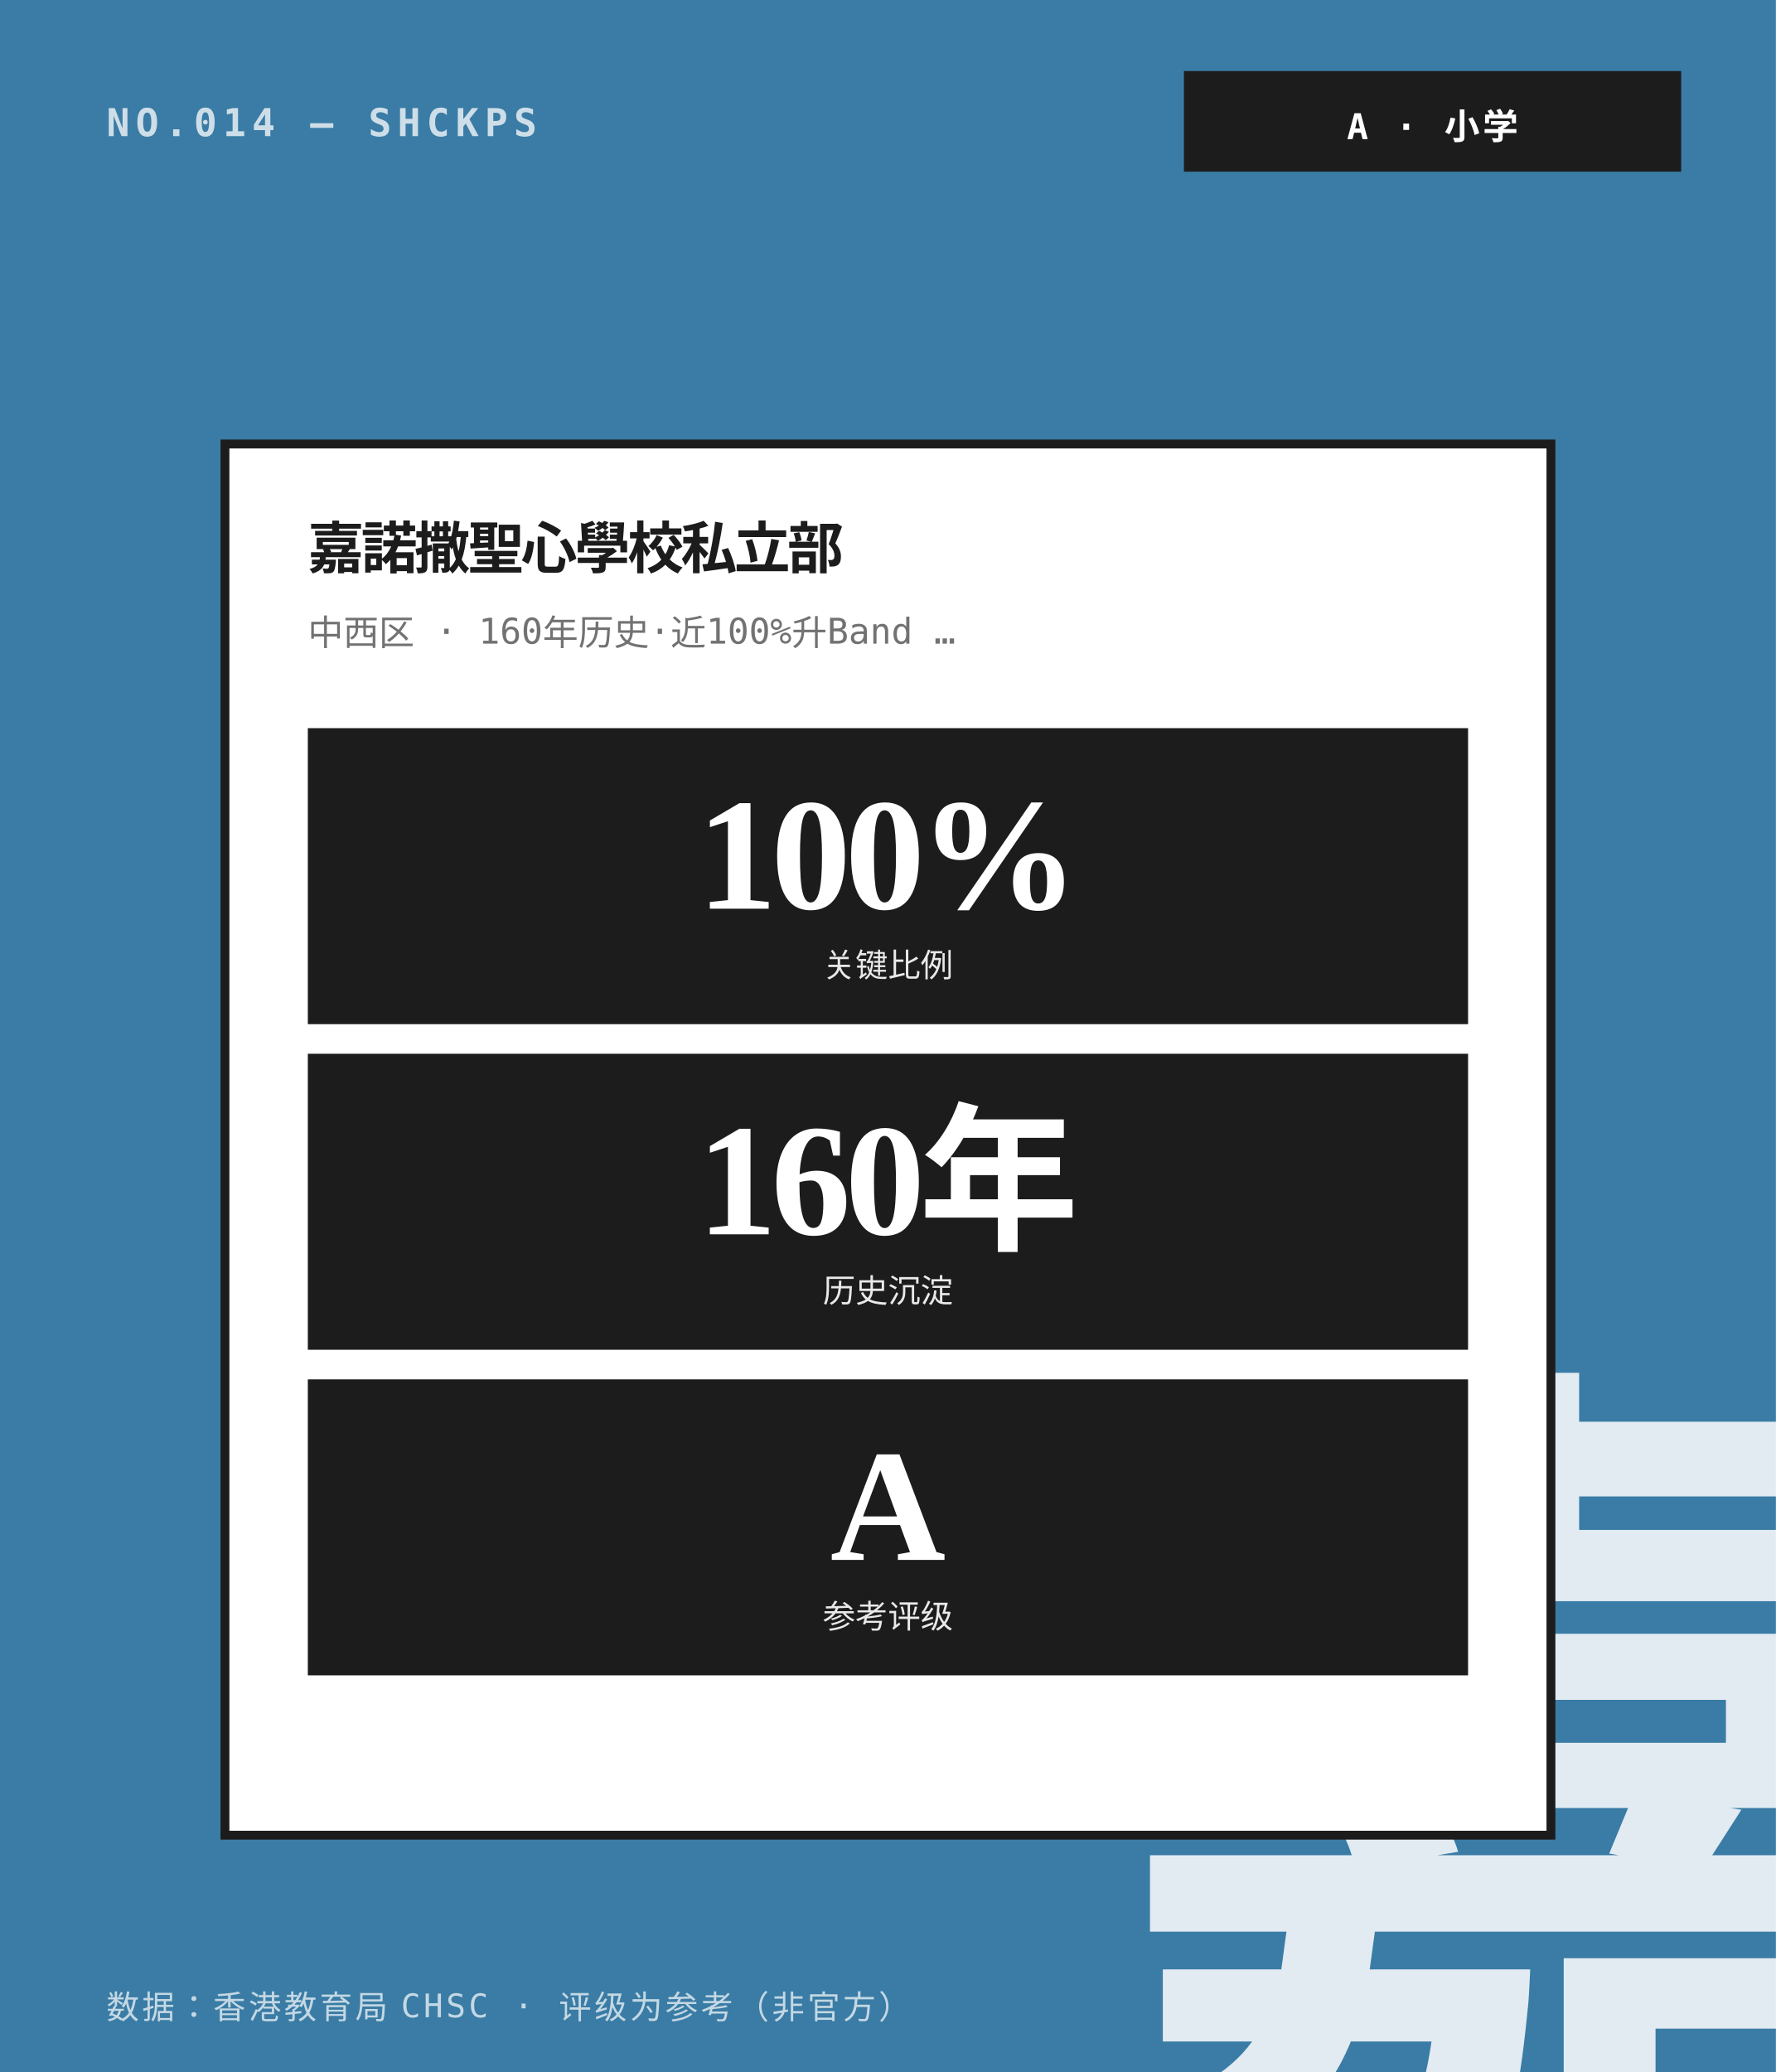
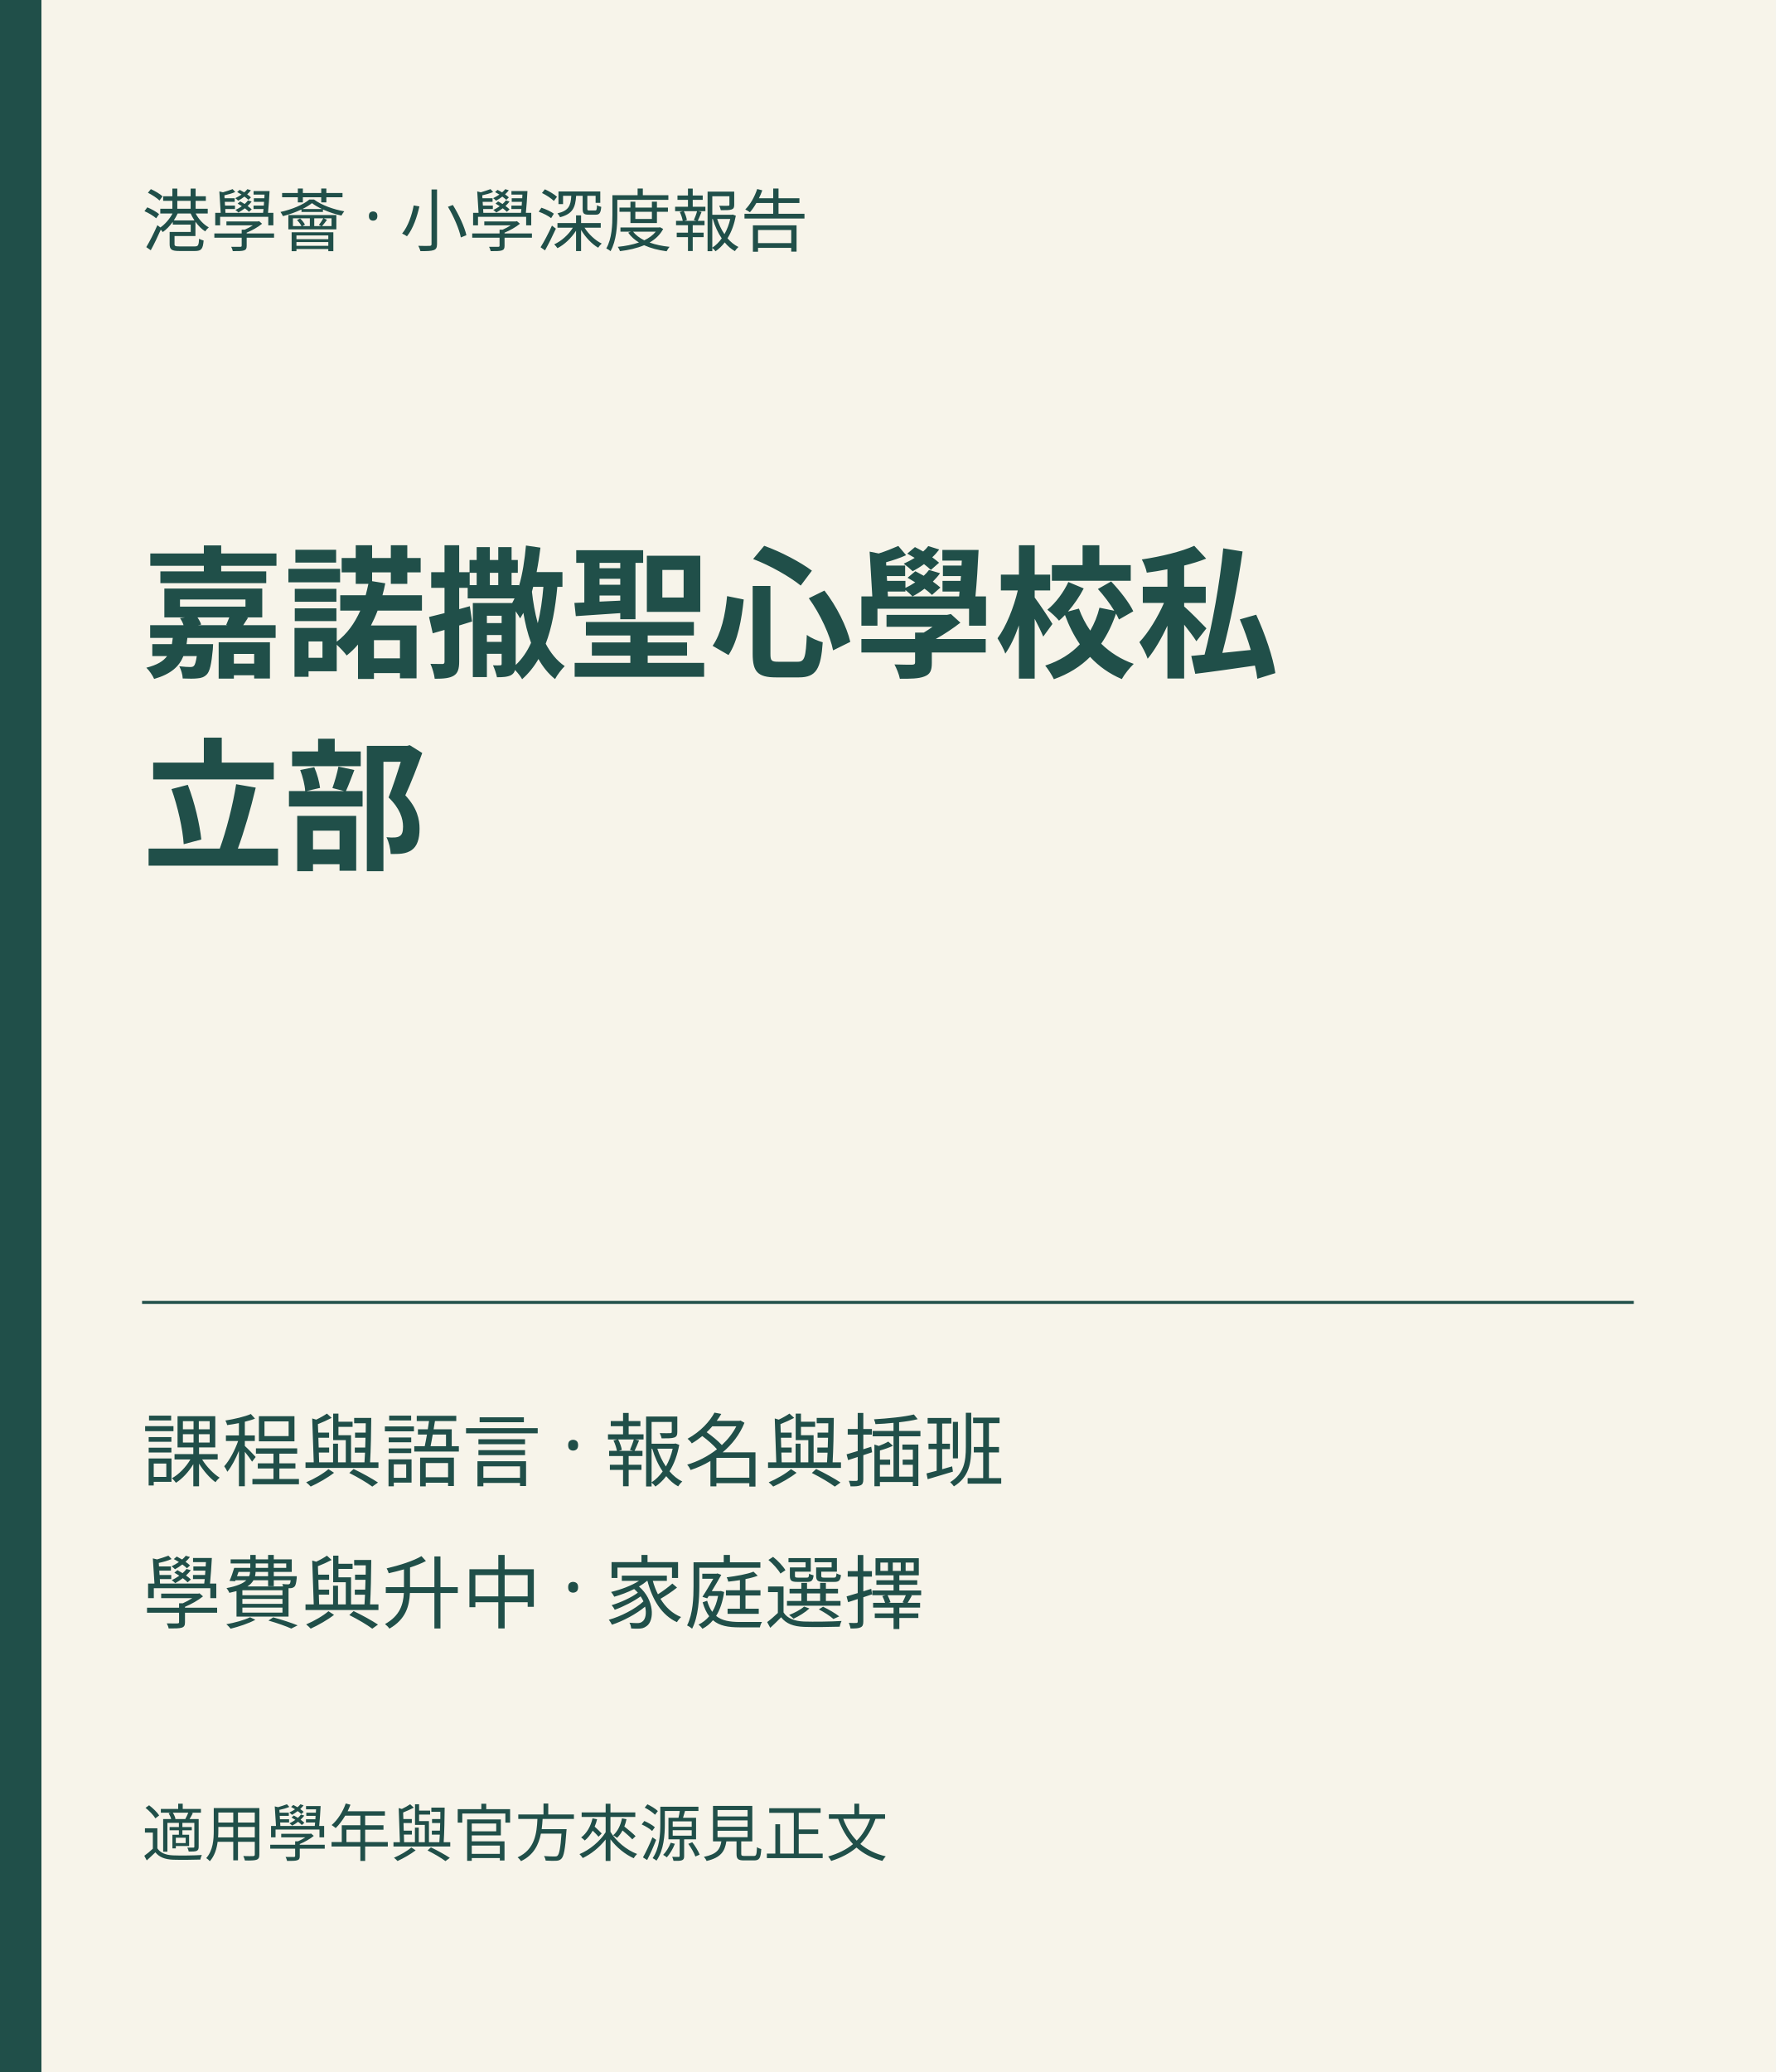
- <svg xmlns="http://www.w3.org/2000/svg" width="600" height="700" viewBox="0 0 600 700">
-   <rect width="600" height="700" fill="#3A7CA5" />
-   <rect x="400" y="24" width="168" height="34" fill="#1C1C1C" />
-   <text x="484" y="47" text-anchor="middle" font-family="ui-monospace, Menlo, monospace" font-size="12" font-weight="800" fill="#FFFFFF" letter-spacing="1">A · 小学</text>
-   <text x="372" y="710" font-family="Georgia, 'Times New Roman', serif" font-size="290" font-weight="800" fill="rgba(255,255,255,.85)" letter-spacing="-16">嘉</text>
-   <text x="36" y="46" font-family="ui-monospace, Menlo, monospace" font-size="13" font-weight="600" fill="rgba(255,255,255,.75)" letter-spacing="2">NO.014 — SHCKPS</text>
-   <rect x="76" y="150" width="448" height="470" fill="#FFFFFF" stroke="#1C1C1C" stroke-width="3" />
-   <text x="104" y="192" font-family="Georgia, 'Times New Roman', serif" font-size="19" font-weight="800" fill="#1C1C1C" letter-spacing="-1">嘉諾撒聖心學校私立部</text>
-   <text x="104" y="218" font-family="ui-monospace, Menlo, monospace" font-size="12" fill="rgba(28,28,28,.62)">中西区 · 160年历史·近100%升Band …</text>
-   <rect x="104" y="246" width="392" height="100" fill="#1C1C1C" />
-   <text x="300" y="307" text-anchor="middle" font-family="Georgia, 'Times New Roman', serif" font-size="54" font-weight="800" fill="#FFFFFF" letter-spacing="-2">100%</text>
-   <text x="300" y="330" text-anchor="middle" font-family="ui-monospace, Menlo, monospace" font-size="11" fill="rgba(255,255,255,.9)">关键比例</text>
-   <rect x="104" y="356" width="392" height="100" fill="#1C1C1C" />
-   <text x="300" y="417" text-anchor="middle" font-family="Georgia, 'Times New Roman', serif" font-size="54" font-weight="800" fill="#FFFFFF" letter-spacing="-2">160年</text>
-   <text x="300" y="440" text-anchor="middle" font-family="ui-monospace, Menlo, monospace" font-size="11" fill="rgba(255,255,255,.9)">历史沉淀</text>
-   <rect x="104" y="466" width="392" height="100" fill="#1C1C1C" />
-   <text x="300" y="527" text-anchor="middle" font-family="Georgia, 'Times New Roman', serif" font-size="54" font-weight="800" fill="#FFFFFF" letter-spacing="-2">A</text>
-   <text x="300" y="550" text-anchor="middle" font-family="ui-monospace, Menlo, monospace" font-size="11" fill="rgba(255,255,255,.9)">参考评级</text>
-   <text x="36" y="682" font-family="ui-monospace, Menlo, monospace" font-size="11" fill="rgba(255,255,255,.7)" letter-spacing="1">数据：香港教育局 CHSC · 评级为参考（非官方）</text>
+ <svg xmlns="http://www.w3.org/2000/svg" width="600" height="700">
+   <rect width="600" height="700" fill="#f7f4ea" />
+   <rect width="14" height="700" fill="#204f49" />
+   <g font-family="PingFang TC,sans-serif" fill="#204f49">
+     <text x="48" y="83" font-size="23">港學薈 · 小學深度報告</text>
+     <text x="48" y="225" font-size="48" font-weight="700">嘉諾撒聖心學校私</text>
+     <text x="48" y="290" font-size="48" font-weight="700">立部</text>
+     <path d="M48 440H552" stroke="#204f49" />
+     <text x="48" y="500" font-size="27">課程與語言 · 報名與插班</text>
+     <text x="48" y="548" font-size="27">學費與升中 · 家庭選擇</text>
+     <text x="48" y="627" font-size="21">適用學年與官方來源見正文</text>
+   </g>
</svg>
